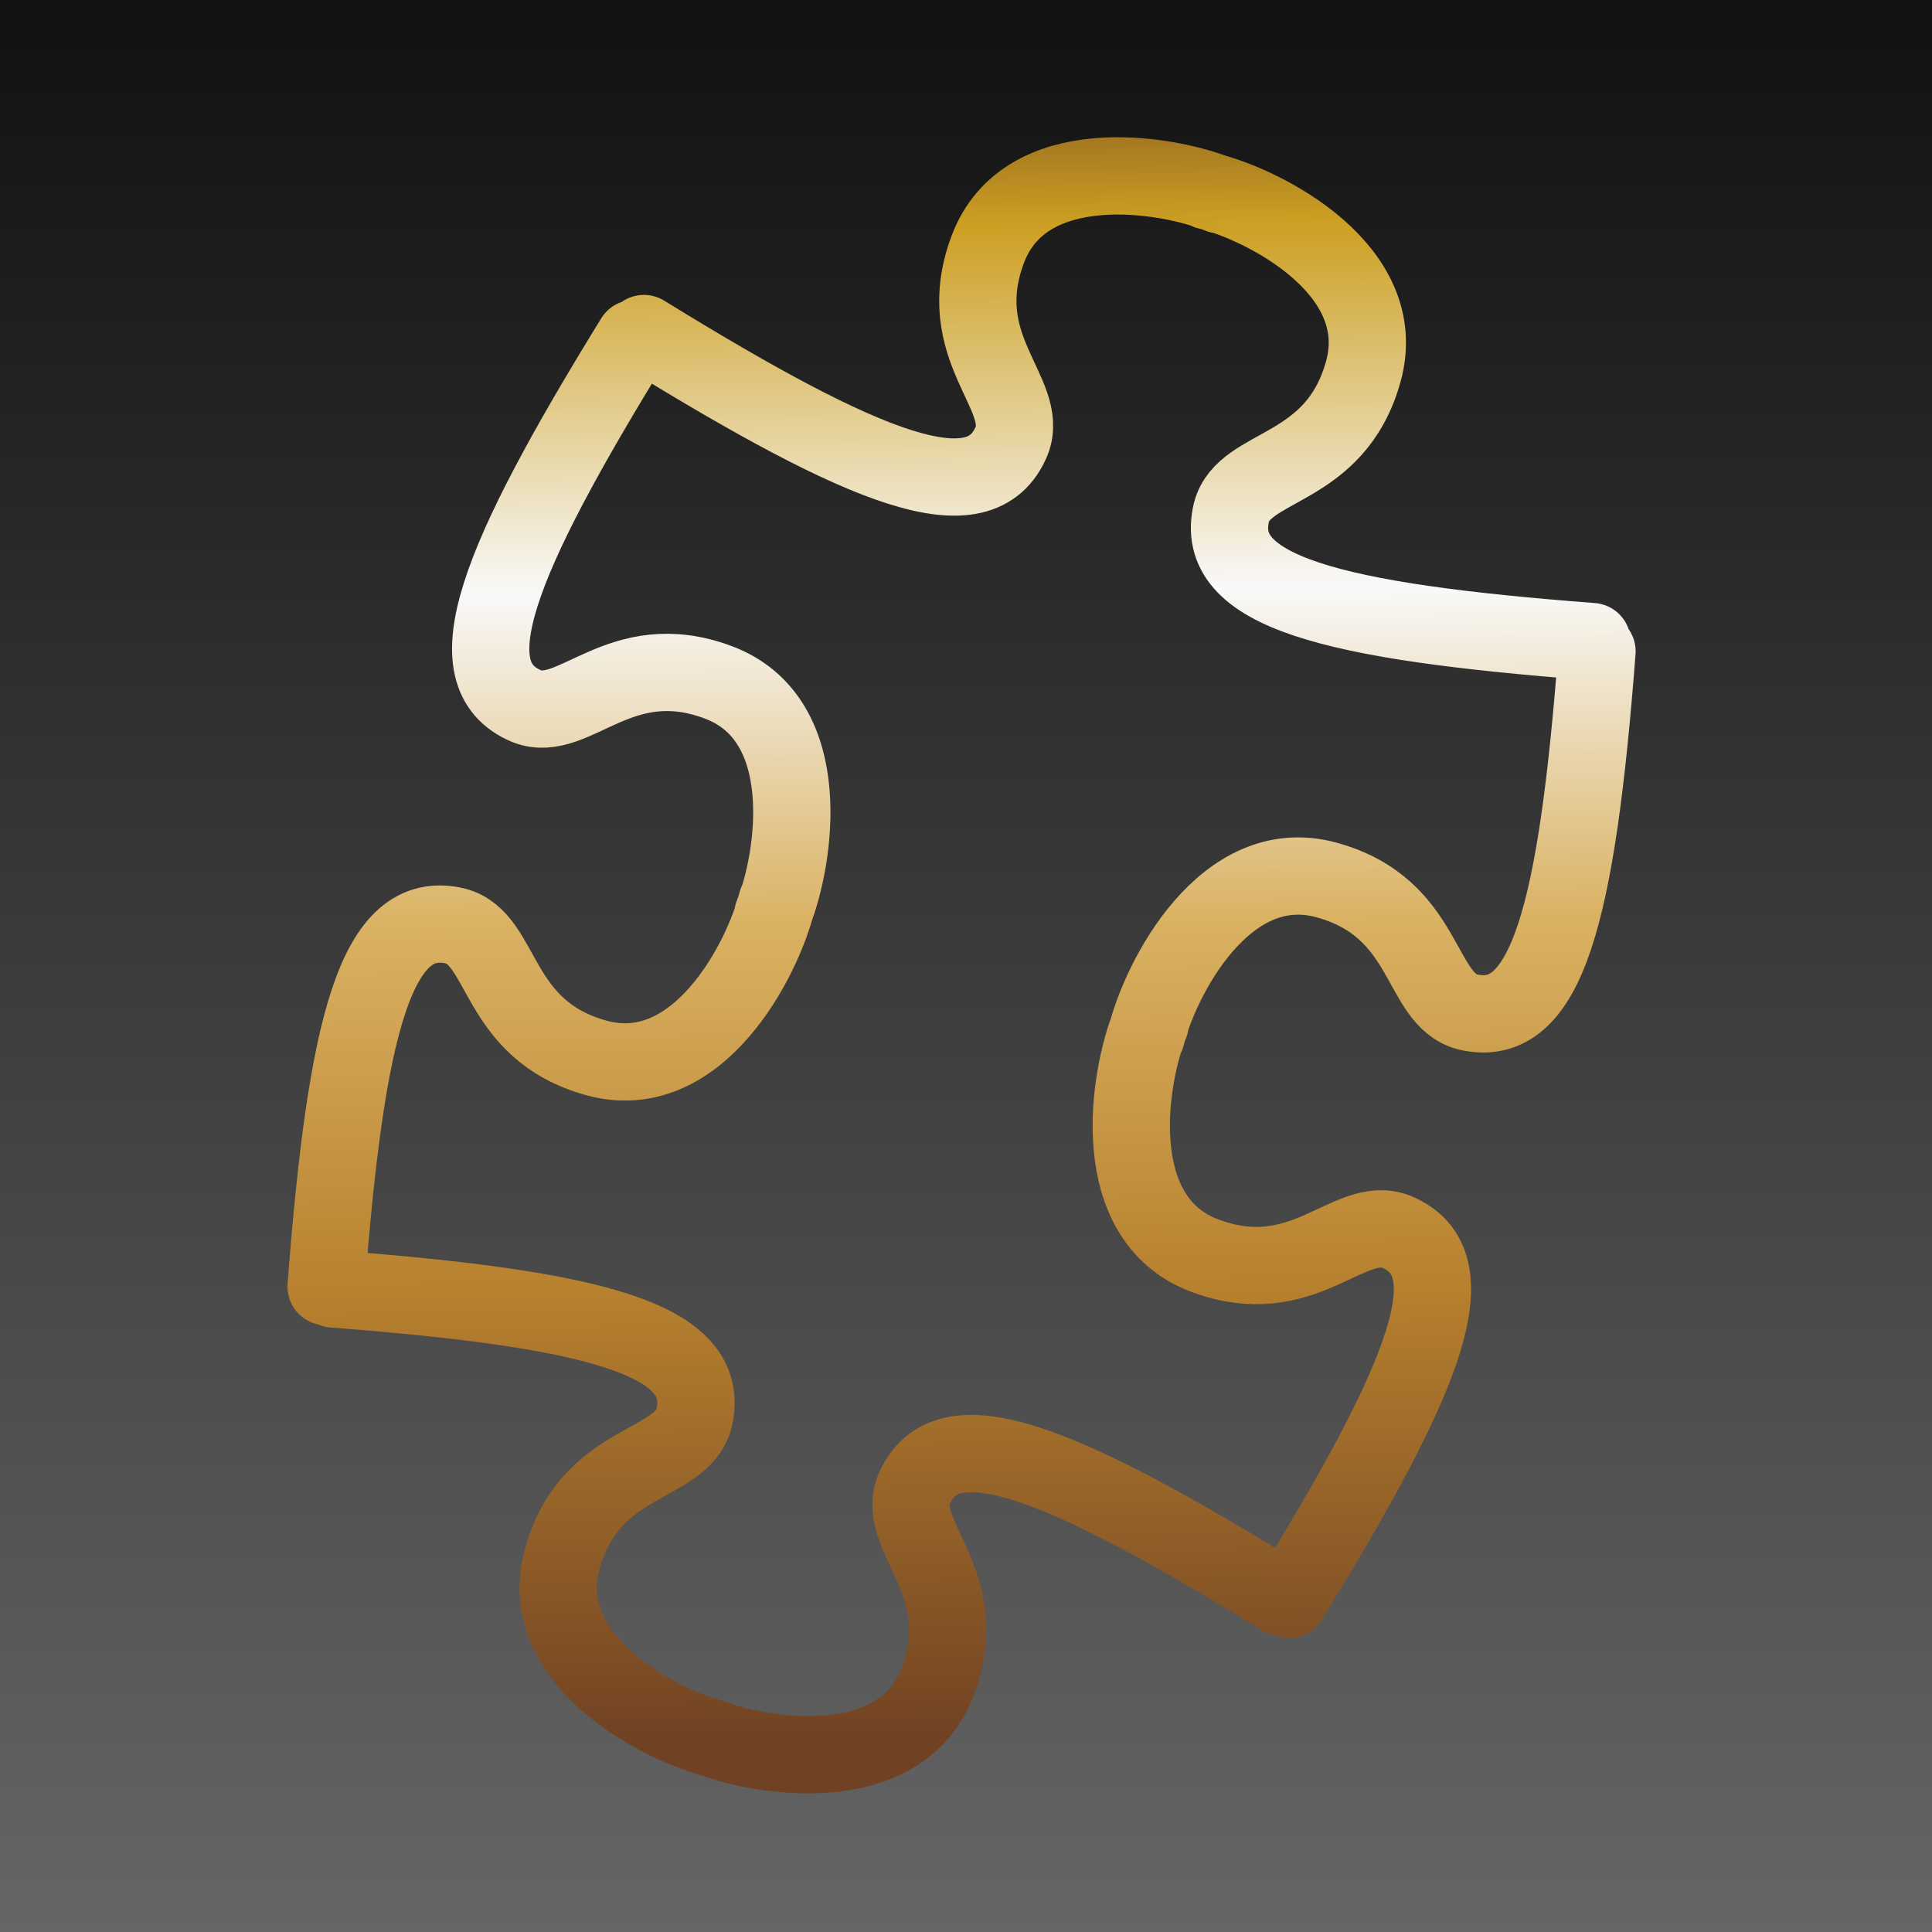
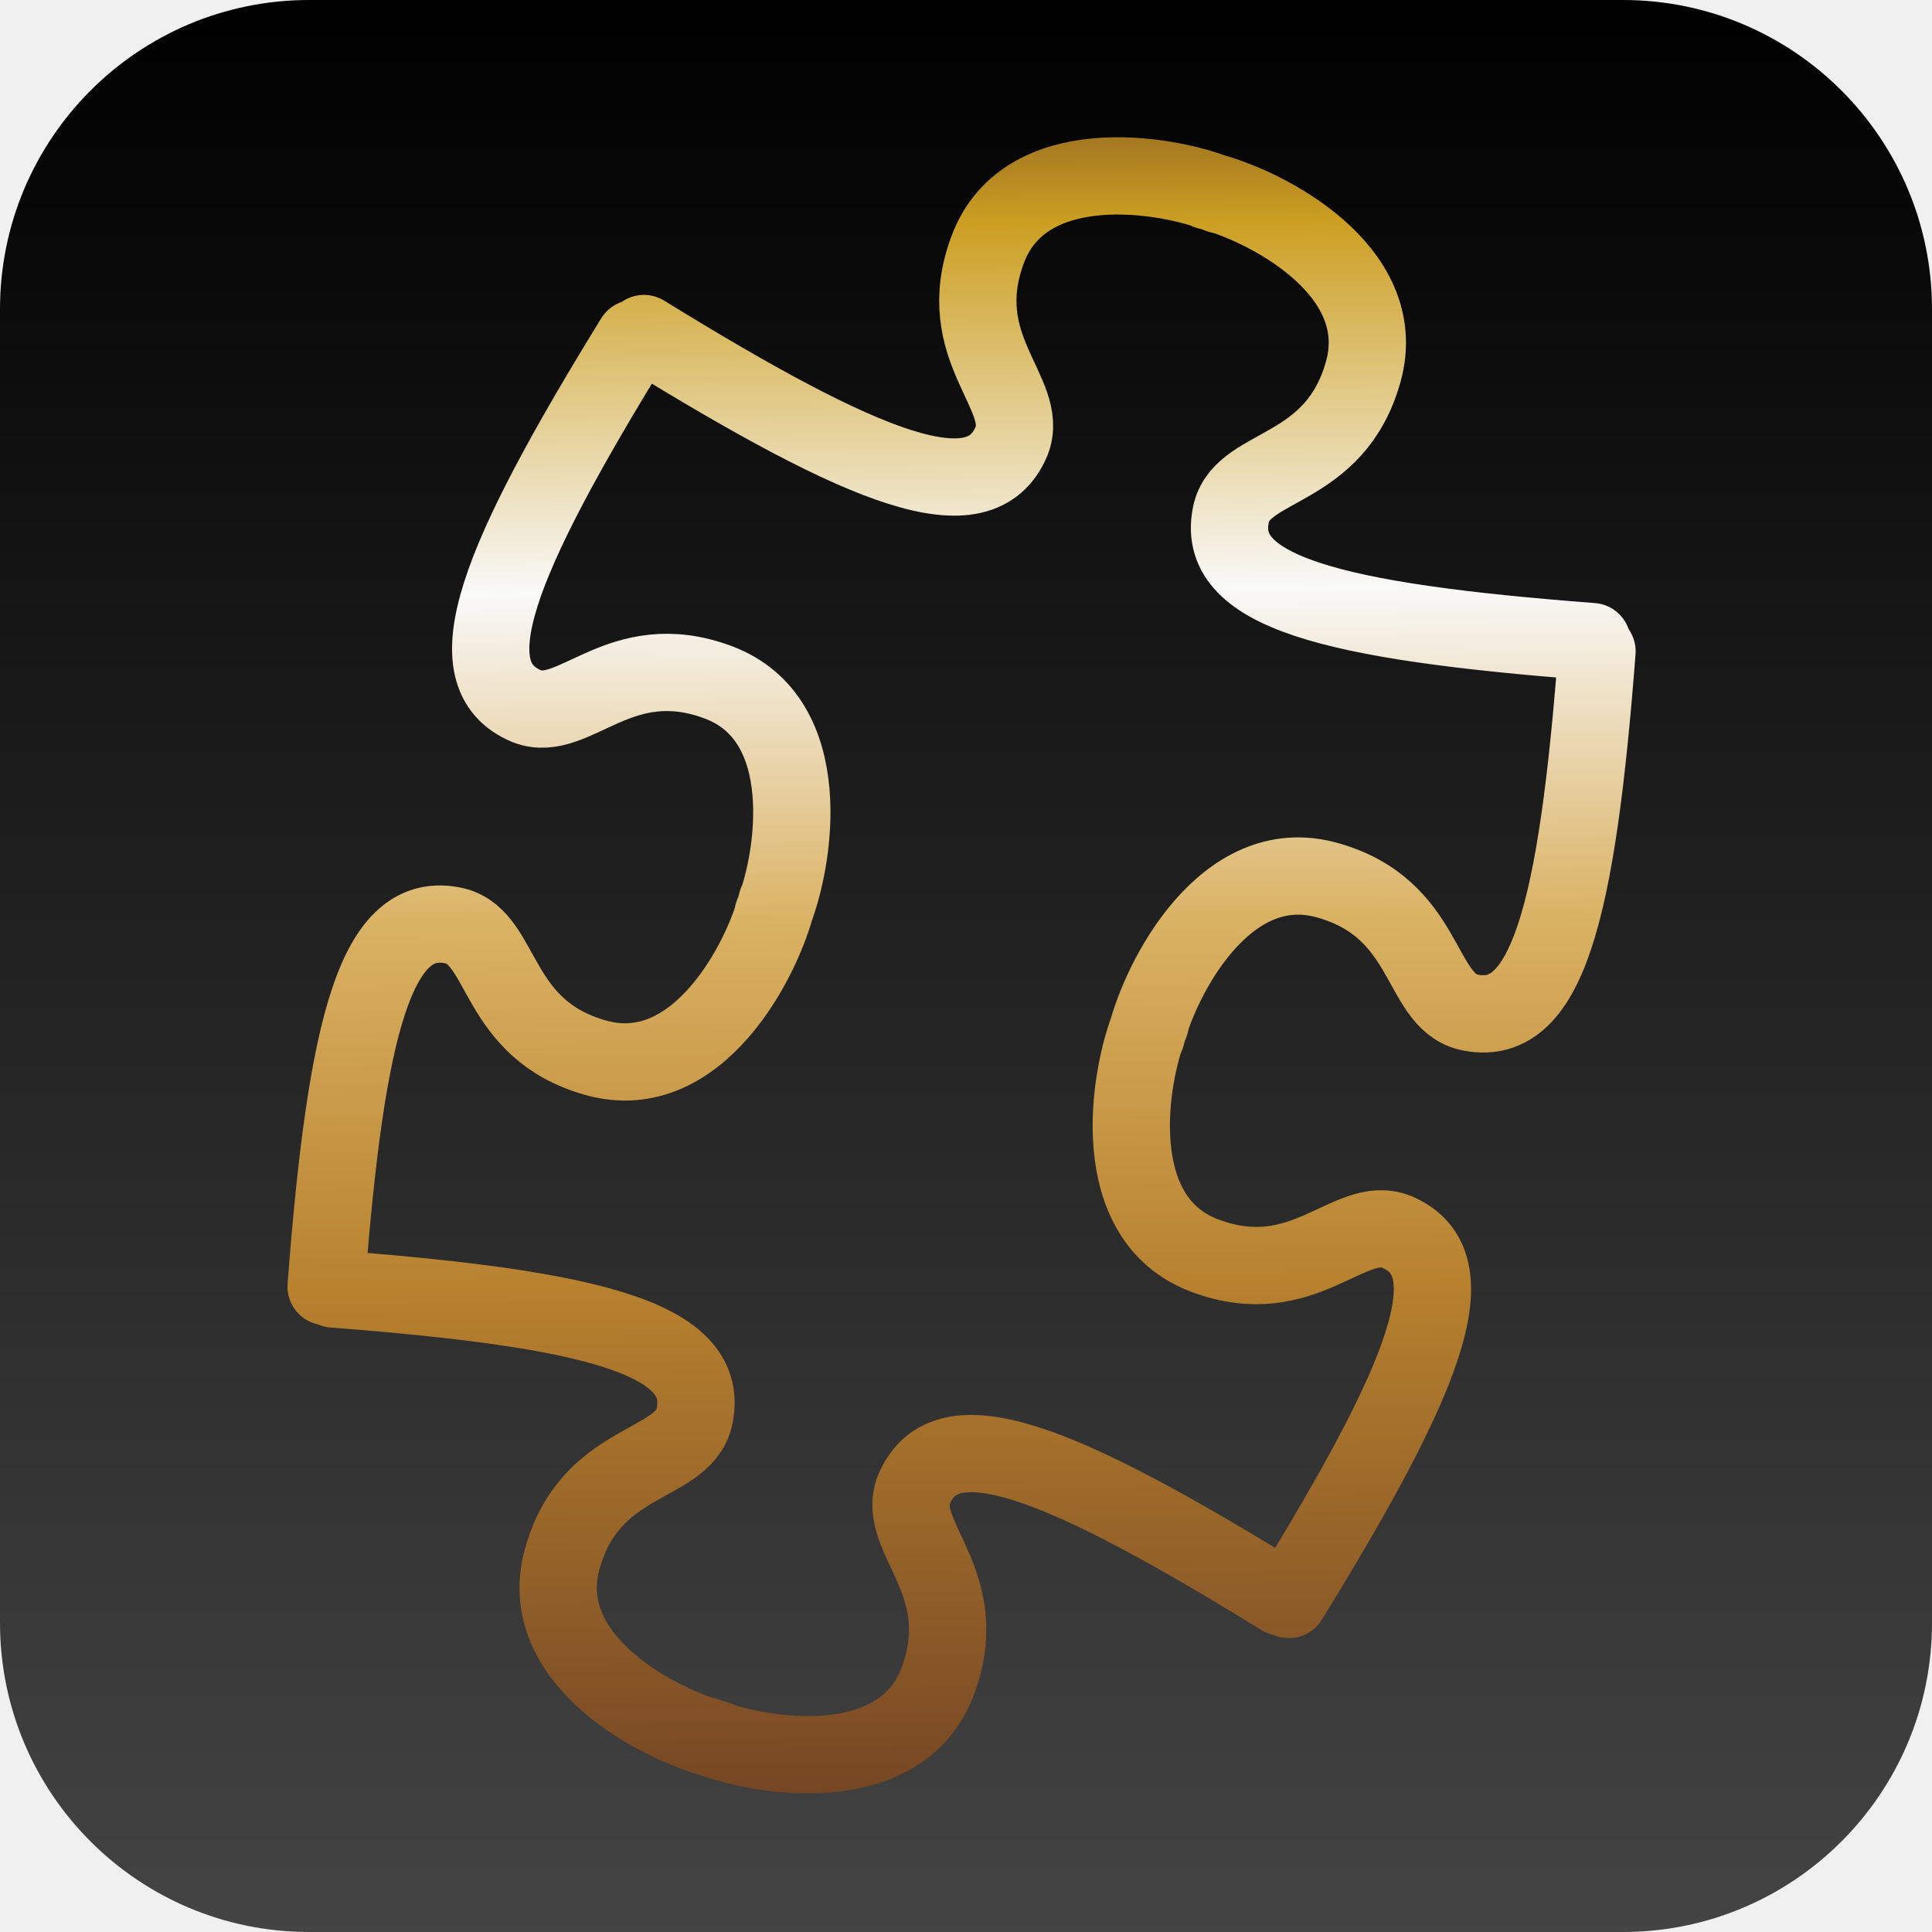
<svg xmlns="http://www.w3.org/2000/svg" xmlns:xlink="http://www.w3.org/1999/xlink" version="1.0" width="250px" height="250px" viewBox="0 0 250 250" stroke="#fff" fill="none" stroke-width="10" stroke-linecap="round">
  <defs>
    <linearGradient id="grad0" x1="0%" y1="0%" x2="0%" y2="100%">
-       <stop offset="0%" style="stop-color:#111;stop-opacity:1" />
-       <stop offset="100%" style="stop-color:#666;stop-opacity:1" />
+       <stop offset="0%" style="stop-color:#000;stop-opacity:1" />
+       <stop offset="100%" style="stop-color:#444;stop-opacity:1" />
    </linearGradient>
    <linearGradient id="grad1">
      <stop offset="0%" style="stop-color:#653920;" />
      <stop offset="12%" style="stop-color:#CC9F22;" />
      <stop offset="32%" style="stop-color:#F9F9F9;" />
      <stop offset="50%" style="stop-color:#DAB263;" />
      <stop offset="70%" style="stop-color:#B7812E;" />
-       <stop offset="95%" style="stop-color:#704123;" />
+       <stop offset="100%" style="stop-color:#704123;" />
    </linearGradient>
    <linearGradient x1="-10%" y1="30%" x2="80%" y2="-0%" id="grad2" xlink:href="#grad1" gradientUnits="userSpaceOnUse" />
  </defs>
-   <rect x="0" y="0" width="250" height="250" stroke="none" fill="url(#grad0)" />
+   <rect x="0" y="0" width="250" rx="40px" ry="40" height="250" stroke="none" fill="url(#grad0)" />
  <g transform="translate(244,47) rotate(108)" style="stroke:url(#grad2);" id="g4245">
    <path id="path4242" d="m 176,154 c -8,-33 -9,-48.7 1.5,-49.55 6.58,-0.37 9,11.2 22.6,10.6 13.65,-0.6 16.56,-18.83 16,-26.4 M 176,25 c -8,33 -9,48.7 1.5,49.55 6.58,0.37 9,-11.2 22.6,-10.6 13.65,0.6 16.56,18.83 16,26.4 M 176,24 c -33,-8 -48.7,-9 -49.55,1.5 -0.37,6.58 11.2,9 10.6,22.6 -0.6,13.65 -18.83,16.56 -26.4,16 M 47,24 c 33,-8 48.7,-9 49.55,1.5 0.37,6.58 -11.2,9 -10.6,22.6 0.6,13.65 18.83,16.56 26.4,16 M 46,154 c 8,-33 9,-48.7 -1.5,-49.55 -6.58,-0.37 -9,11.2 -22.6,10.6 C 8.25,114.45 5.34,96.22 5.9,88.65 M 46,25 c 8,33 9,48.7 -1.5,49.55 -6.58,0.37 -9,-11.2 -22.6,-10.6 -13.65,0.6 -16.56,18.83 -16,26.4 M 176,155 c -33,8 -48.7,9 -49.55,-1.5 -0.37,-6.58 11.2,-9 10.6,-22.6 -0.6,-13.65 -18.83,-16.56 -26.4,-16 M 47,155 c 33,8 48.7,9 49.55,-1.5 0.37,-6.58 -11.2,-9 -10.6,-22.6 0.6,-13.65 18.83,-16.56 26.4,-16" />
  </g>
</svg>
